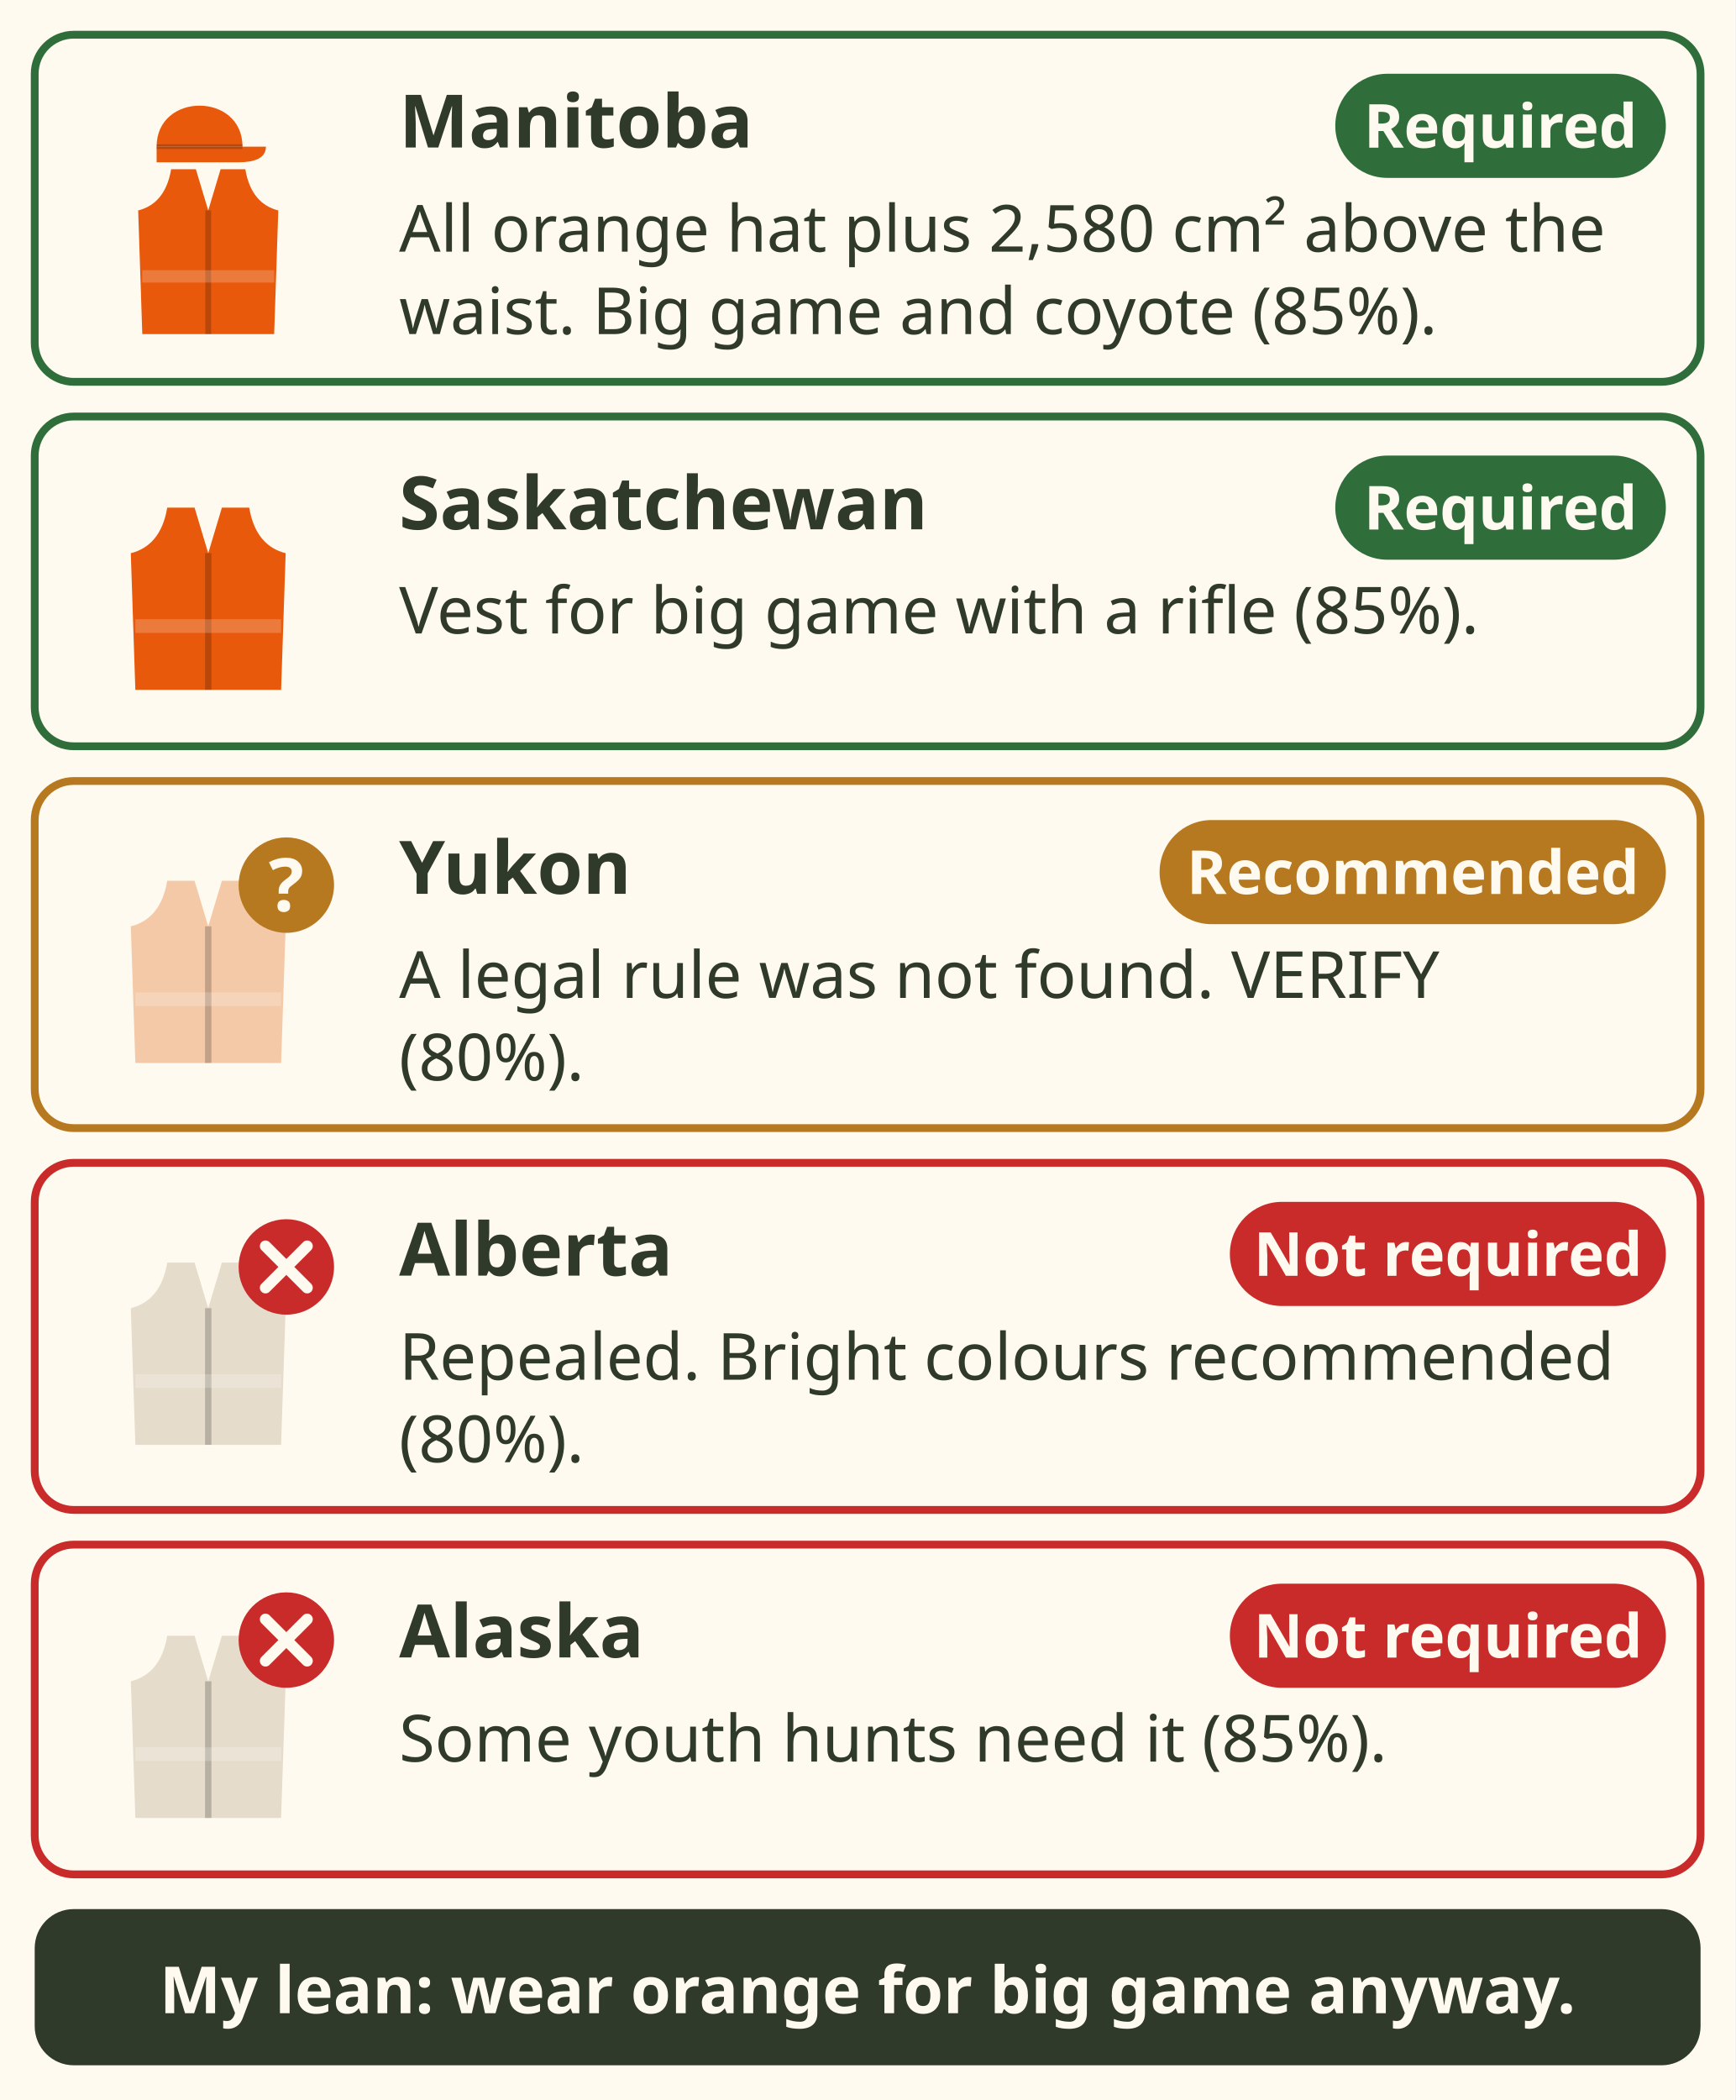
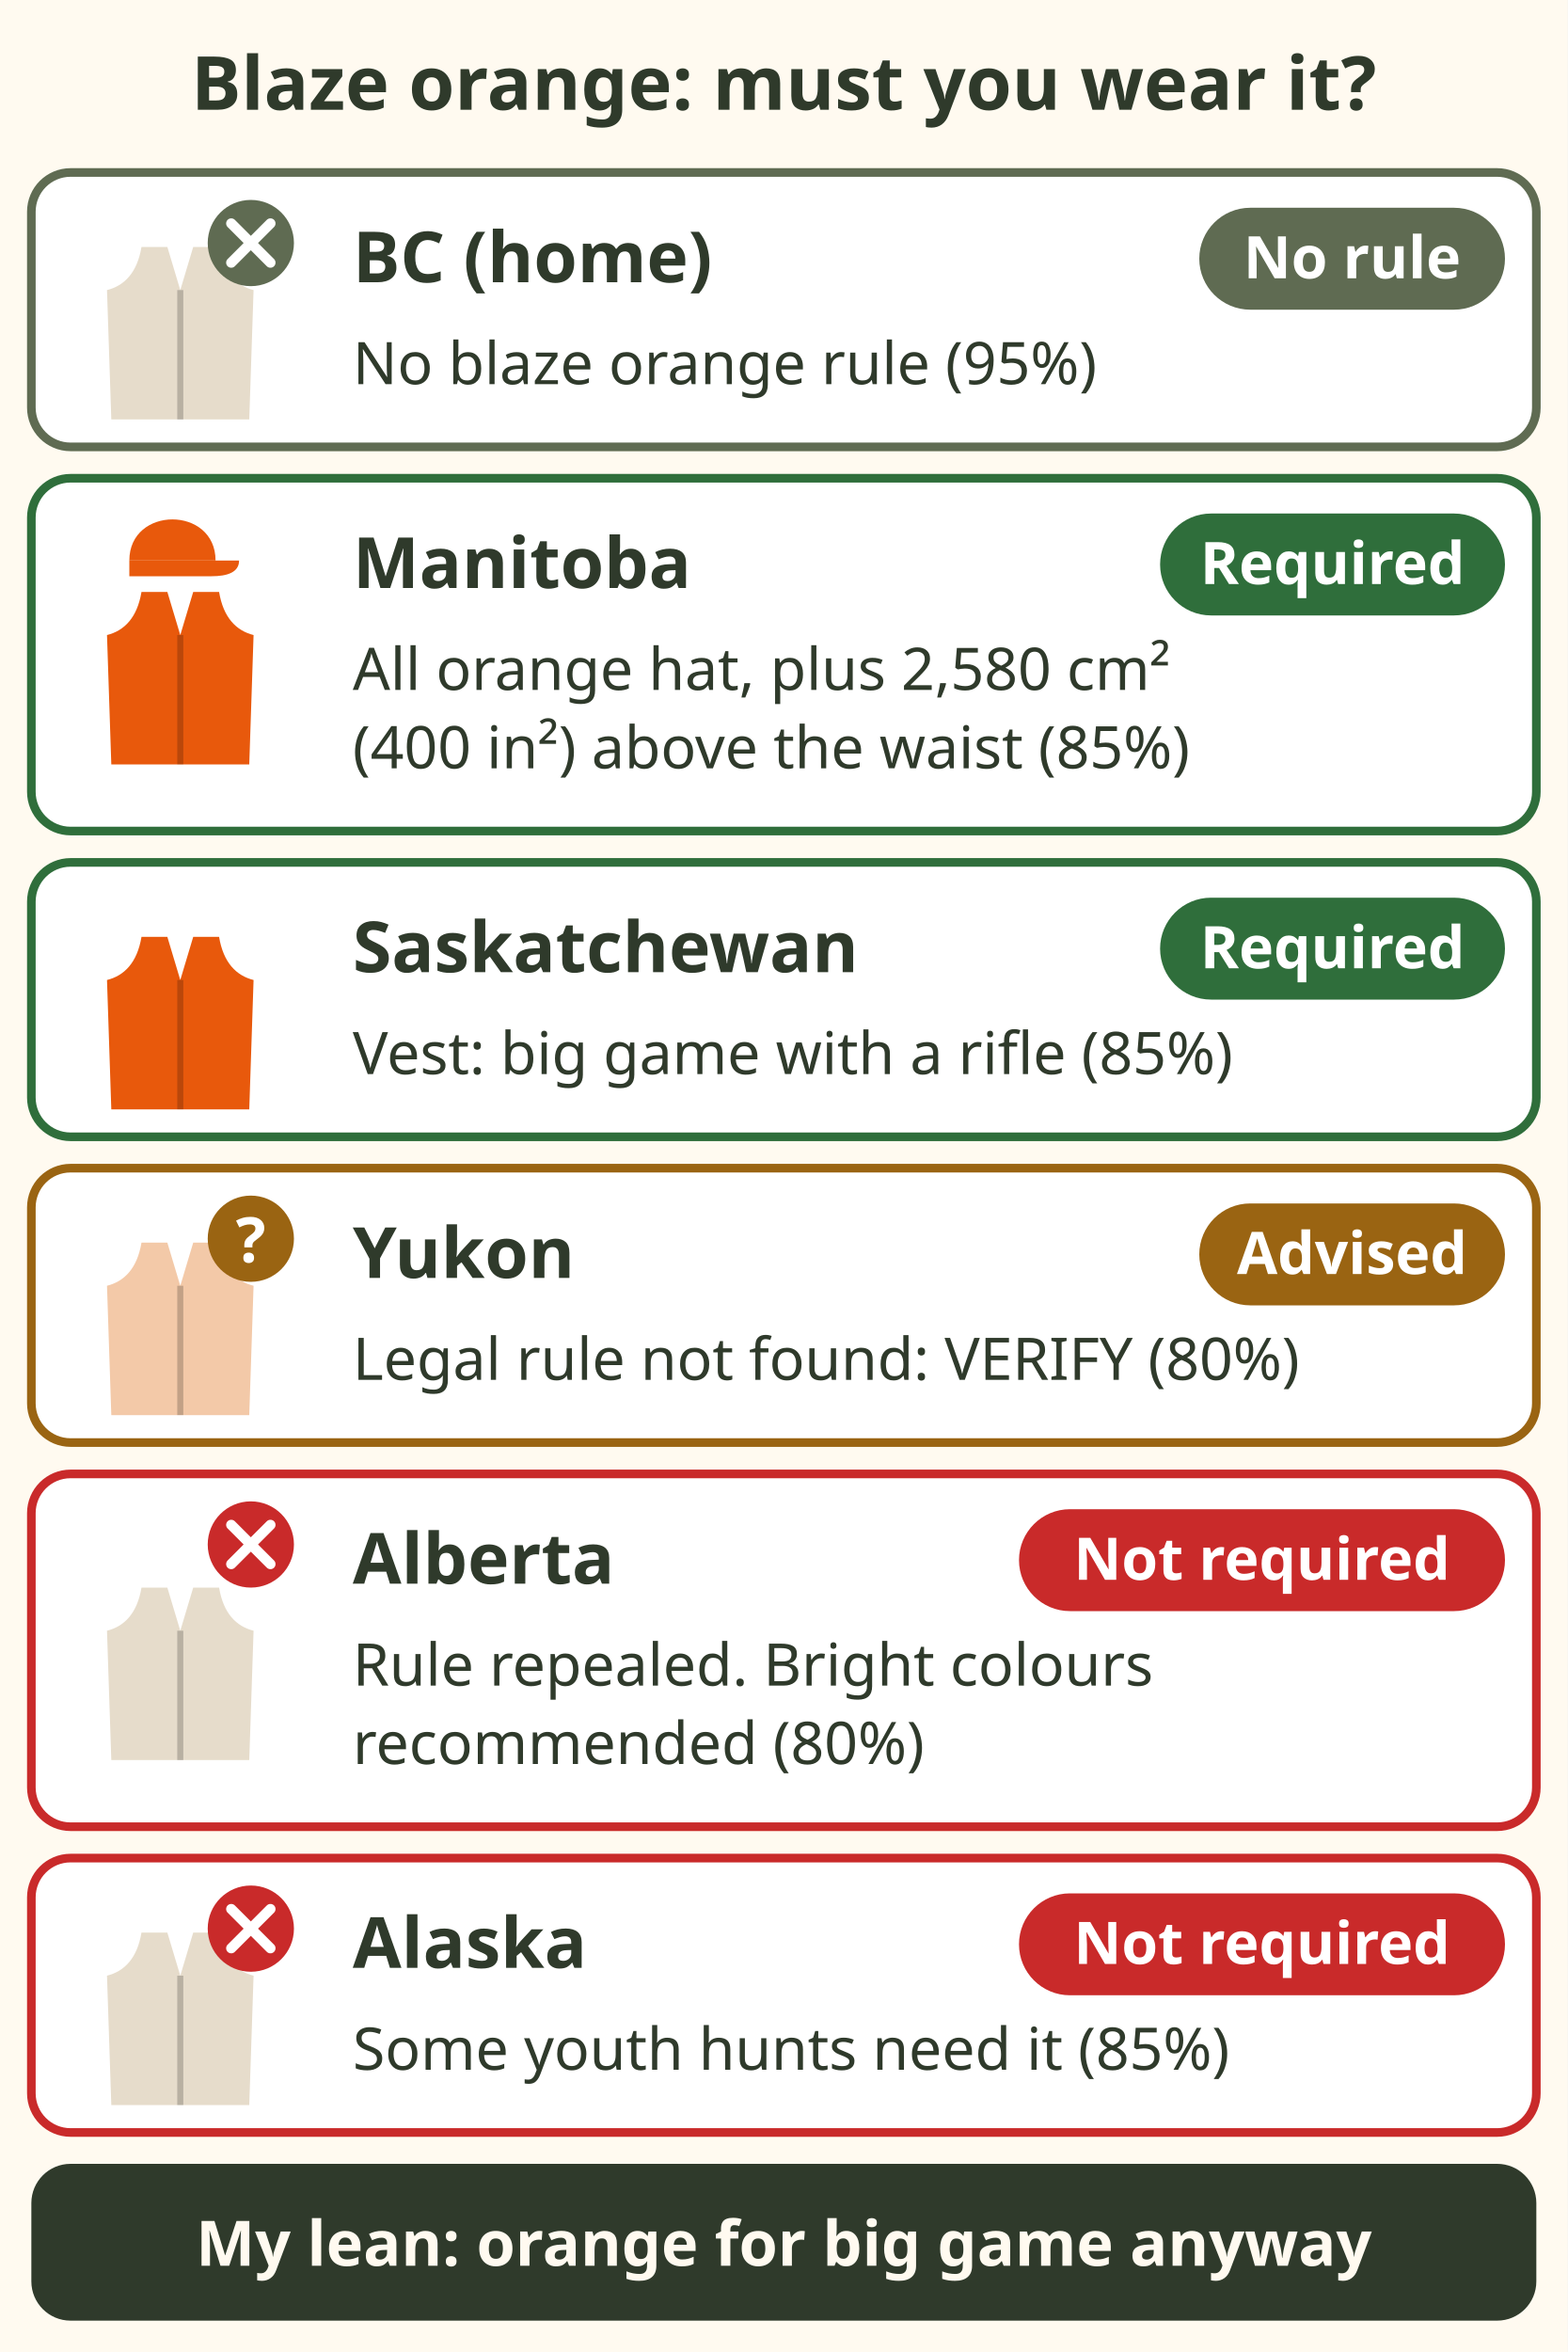
- <svg xmlns="http://www.w3.org/2000/svg" viewBox="0 0 400 484" font-family="sans-serif" role="img" aria-label="Cards comparing blaze orange rules on the five trips. Manitoba: required, an all orange head covering plus 2,580 square centimetres of hunter orange above the waist, for big game and coyote, 85 percent. Saskatchewan: required, a vest for big game with a rifle, 85 percent. Yukon: recommended, a legal rule was not found, VERIFY, 80 percent. Alberta: not required, the rule was repealed, bright colours recommended, 80 percent. Alaska: not required, some youth hunts need it, 85 percent. My lean: wear orange for big game anyway.">
-   <rect width="400" height="484" fill="#fffaf0" />
-   <rect x="8" y="8" width="384" height="80" rx="9" fill="#fffaf0" stroke="#2f6e3b" stroke-width="1.8" />
-   <g transform="translate(48 58.0) scale(0.95)">
-     <path d="M-9 -20 L-3 -20 L0 -10 L3 -20 L9 -20 C10 -14 13 -11 17 -10 L16 20 L-16 20 L-17 -10 C-13 -11 -10 -14 -9 -20z" fill="#e8590c" />
-     <path d="M0 -10 V20" stroke="#00000033" stroke-width="1.4" />
-     <path d="M-16 6 H16" stroke="#fff3" stroke-width="3" />
+ <svg xmlns="http://www.w3.org/2000/svg" viewBox="0 0 400 600" font-family="sans-serif" role="img" aria-label="Cards comparing blaze orange rules on the five trips, with BC for reference. BC: no blaze orange rule, 95 percent. Manitoba: required, an all orange head covering plus 2,580 square centimetres of hunter orange above the waist, for big game and coyote, 85 percent. Saskatchewan: required, a vest for big game with a rifle, 85 percent. Yukon: recommended, a legal rule was not found, VERIFY, 80 percent. Alberta: not required, the rule was repealed, bright colours recommended, 80 percent. Alaska: not required, some youth hunts need it, 85 percent. My lean: wear orange for big game anyway.">
+   <rect width="400" height="600" fill="#fffaf0" />
+   <text x="200" y="28" font-size="19" font-weight="bold" fill="#2f3a2b" text-anchor="middle">Blaze orange: must you wear it?</text>
+   <g data-tip="BC|BC has no blaze orange rule. My lean (Tip): orange hat and vest when you are two or more.">
+     <rect x="8" y="44" width="384" height="70" rx="10" fill="#ffffff" stroke="#5f6b52" stroke-width="2.2" />
+     <g transform="translate(46 85) scale(1.1)">
+       <path d="M-9 -20 L-3 -20 L0 -10 L3 -20 L9 -20 C10 -14 13 -11 17 -10 L16 20 L-16 20 L-17 -10 C-13 -11 -10 -14 -9 -20z" fill="#e6dccb" />
+       <path d="M0 -10 V20" stroke="#00000033" stroke-width="1.4" fill="none" />
+     </g>
+     <circle cx="64" cy="62" r="11" fill="#5f6b52" />
+     <path d="M59 57 l10 10 M69 57 l-10 10" stroke="#ffffff" stroke-width="2.6" stroke-linecap="round" fill="none" />
+     <text x="90" y="72" font-size="18" font-weight="bold" fill="#2f3a2b">BC (home)</text>
+     <rect x="306" y="53" width="78" height="26" rx="13" fill="#5f6b52" />
+     <text x="345" y="71" font-size="15" font-weight="bold" fill="#ffffff" text-anchor="middle">No rule</text>
+     <text x="90" y="98" font-size="15" fill="#2f3a2b">No blaze orange rule (95%)</text>
  </g>
-   <g transform="translate(46 32.0) scale(0.9)">
-     <path d="M-11 2 C-11 -12 11 -12 11 2z" fill="#e8590c" />
-     <path d="M-11 2 H17 C17 5 14 6 10 6 H-11z" fill="#e8590c" />
-     <path d="M-11 2 H11" stroke="#00000033" stroke-width="1.2" />
+   <g data-tip="Manitoba|Big game and coyote: a head covering completely hunter orange, plus 2,580 cm² (400 in²) above the waist, seen from all sides. Anyone with you needs it too.">
+     <rect x="8" y="122" width="384" height="90" rx="10" fill="#ffffff" stroke="#2f6e3b" stroke-width="2.2" />
+     <g transform="translate(46 173) scale(1.1)">
+       <path d="M-9 -20 L-3 -20 L0 -10 L3 -20 L9 -20 C10 -14 13 -11 17 -10 L16 20 L-16 20 L-17 -10 C-13 -11 -10 -14 -9 -20z" fill="#e8590c" />
+       <path d="M0 -10 V20" stroke="#00000033" stroke-width="1.4" fill="none" />
+     </g>
+     <g transform="translate(44 141) scale(1.0)">
+       <path d="M-11 2 C-11 -12 11 -12 11 2z" fill="#e8590c" />
+       <path d="M-11 2 H17 C17 5 14 6 10 6 H-11z" fill="#e8590c" />
+     </g>
+     <text x="90" y="150" font-size="18" font-weight="bold" fill="#2f3a2b">Manitoba</text>
+     <rect x="296" y="131" width="88" height="26" rx="13" fill="#2f6e3b" />
+     <text x="340" y="149" font-size="15" font-weight="bold" fill="#ffffff" text-anchor="middle">Required</text>
+     <text x="90" y="176" font-size="15" fill="#2f3a2b">All orange hat, plus 2,580 cm²</text>
+     <text x="90" y="196" font-size="15" fill="#2f3a2b">(400 in²) above the waist (85%)</text>
  </g>
-   <text x="92" y="34" font-size="17" font-weight="bold" fill="#2f3a2b">Manitoba</text>
-   <rect x="307.8" y="17" width="76.2" height="24" rx="12.0" fill="#2f6e3b" />
-   <text x="345.9" y="34.04" font-size="14" font-weight="bold" fill="#fffaf0" text-anchor="middle">Required</text>
-   <text x="92" y="58" font-size="15" fill="#2f3a2b">All orange hat plus 2,580 cm² above the</text>
-   <text x="92" y="77" font-size="15" fill="#2f3a2b">waist. Big game and coyote (85%).</text>
-   <rect x="8" y="96" width="384" height="76" rx="9" fill="#fffaf0" stroke="#2f6e3b" stroke-width="1.8" />
-   <g transform="translate(48 138.0) scale(1.05)">
-     <path d="M-9 -20 L-3 -20 L0 -10 L3 -20 L9 -20 C10 -14 13 -11 17 -10 L16 20 L-16 20 L-17 -10 C-13 -11 -10 -14 -9 -20z" fill="#e8590c" />
-     <path d="M0 -10 V20" stroke="#00000033" stroke-width="1.4" />
-     <path d="M-16 6 H16" stroke="#fff3" stroke-width="3" />
+   <g data-tip="Saskatchewan|Big game with a rifle: wear a vest of scarlet, bright yellow, blaze orange or white. My lean (Tip): orange vest and toque for deer.">
+     <rect x="8" y="220" width="384" height="70" rx="10" fill="#ffffff" stroke="#2f6e3b" stroke-width="2.2" />
+     <g transform="translate(46 261) scale(1.1)">
+       <path d="M-9 -20 L-3 -20 L0 -10 L3 -20 L9 -20 C10 -14 13 -11 17 -10 L16 20 L-16 20 L-17 -10 C-13 -11 -10 -14 -9 -20z" fill="#e8590c" />
+       <path d="M0 -10 V20" stroke="#00000033" stroke-width="1.4" fill="none" />
+     </g>
+     <text x="90" y="248" font-size="18" font-weight="bold" fill="#2f3a2b">Saskatchewan</text>
+     <rect x="296" y="229" width="88" height="26" rx="13" fill="#2f6e3b" />
+     <text x="340" y="247" font-size="15" font-weight="bold" fill="#ffffff" text-anchor="middle">Required</text>
+     <text x="90" y="274" font-size="15" fill="#2f3a2b">Vest: big game with a rifle (85%)</text>
  </g>
-   <text x="92" y="122" font-size="17" font-weight="bold" fill="#2f3a2b">Saskatchewan</text>
-   <rect x="307.8" y="105" width="76.2" height="24" rx="12.0" fill="#2f6e3b" />
-   <text x="345.9" y="122.04" font-size="14" font-weight="bold" fill="#fffaf0" text-anchor="middle">Required</text>
-   <text x="92" y="146" font-size="15" fill="#2f3a2b">Vest for big game with a rifle (85%).</text>
-   <rect x="8" y="180" width="384" height="80" rx="9" fill="#fffaf0" stroke="#b7791f" stroke-width="1.8" />
-   <g transform="translate(48 224.0) scale(1.05)">
-     <path d="M-9 -20 L-3 -20 L0 -10 L3 -20 L9 -20 C10 -14 13 -11 17 -10 L16 20 L-16 20 L-17 -10 C-13 -11 -10 -14 -9 -20z" fill="#f3c9a8" />
-     <path d="M0 -10 V20" stroke="#00000033" stroke-width="1.4" />
-     <path d="M-16 6 H16" stroke="#fff3" stroke-width="3" />
+   <g data-tip="Yukon|Yukon checklists list hunter orange as recommended gear. A legal rule to wear it was not found: VERIFY in the current summary.">
+     <rect x="8" y="298" width="384" height="70" rx="10" fill="#ffffff" stroke="#9a6412" stroke-width="2.2" />
+     <g transform="translate(46 339) scale(1.1)">
+       <path d="M-9 -20 L-3 -20 L0 -10 L3 -20 L9 -20 C10 -14 13 -11 17 -10 L16 20 L-16 20 L-17 -10 C-13 -11 -10 -14 -9 -20z" fill="#f3c9a8" />
+       <path d="M0 -10 V20" stroke="#00000033" stroke-width="1.4" fill="none" />
+     </g>
+     <circle cx="64" cy="316" r="11" fill="#9a6412" />
+     <text x="64" y="322" font-size="16" font-weight="bold" fill="#ffffff" text-anchor="middle">?</text>
+     <text x="90" y="326" font-size="18" font-weight="bold" fill="#2f3a2b">Yukon</text>
+     <rect x="306" y="307" width="78" height="26" rx="13" fill="#9a6412" />
+     <text x="345" y="325" font-size="15" font-weight="bold" fill="#ffffff" text-anchor="middle">Advised</text>
+     <text x="90" y="352" font-size="15" fill="#2f3a2b">Legal rule not found: VERIFY (80%)</text>
  </g>
-   <circle cx="66" cy="204.0" r="11" fill="#b7791f" />
-   <text x="66" y="210" font-size="17" font-weight="bold" fill="#fffaf0" text-anchor="middle">?</text>
-   <text x="92" y="206" font-size="17" font-weight="bold" fill="#2f3a2b">Yukon</text>
-   <rect x="267.3" y="189" width="116.7" height="24" rx="12.0" fill="#b7791f" />
-   <text x="325.7" y="206.04" font-size="14" font-weight="bold" fill="#fffaf0" text-anchor="middle">Recommended</text>
-   <text x="92" y="230" font-size="15" fill="#2f3a2b">A legal rule was not found. VERIFY</text>
-   <text x="92" y="249" font-size="15" fill="#2f3a2b">(80%).</text>
-   <rect x="8" y="268" width="384" height="80" rx="9" fill="#fffaf0" stroke="#c92a2a" stroke-width="1.8" />
-   <g transform="translate(48 312.0) scale(1.05)">
-     <path d="M-9 -20 L-3 -20 L0 -10 L3 -20 L9 -20 C10 -14 13 -11 17 -10 L16 20 L-16 20 L-17 -10 C-13 -11 -10 -14 -9 -20z" fill="#e6dccb" />
-     <path d="M0 -10 V20" stroke="#00000033" stroke-width="1.4" />
-     <path d="M-16 6 H16" stroke="#fff3" stroke-width="3" />
+   <g data-tip="Alberta|The high visibility clothing rule has been formally repealed. Bright colours are recommended, not required.">
+     <rect x="8" y="376" width="384" height="90" rx="10" fill="#ffffff" stroke="#c92a2a" stroke-width="2.2" />
+     <g transform="translate(46 427) scale(1.1)">
+       <path d="M-9 -20 L-3 -20 L0 -10 L3 -20 L9 -20 C10 -14 13 -11 17 -10 L16 20 L-16 20 L-17 -10 C-13 -11 -10 -14 -9 -20z" fill="#e6dccb" />
+       <path d="M0 -10 V20" stroke="#00000033" stroke-width="1.4" fill="none" />
+     </g>
+     <circle cx="64" cy="394" r="11" fill="#c92a2a" />
+     <path d="M59 389 l10 10 M69 389 l-10 10" stroke="#ffffff" stroke-width="2.6" stroke-linecap="round" fill="none" />
+     <text x="90" y="404" font-size="18" font-weight="bold" fill="#2f3a2b">Alberta</text>
+     <rect x="260" y="385" width="124" height="26" rx="13" fill="#c92a2a" />
+     <text x="322" y="403" font-size="15" font-weight="bold" fill="#ffffff" text-anchor="middle">Not required</text>
+     <text x="90" y="430" font-size="15" fill="#2f3a2b">Rule repealed. Bright colours</text>
+     <text x="90" y="450" font-size="15" fill="#2f3a2b">recommended (80%)</text>
  </g>
-   <circle cx="66" cy="292.0" r="11" fill="#c92a2a" />
-   <path d="M61.2 287.2 l9.6 9.6 M70.8 287.2 l-9.6 9.6" stroke="#fffaf0" stroke-width="2.6" stroke-linecap="round" />
-   <text x="92" y="294" font-size="17" font-weight="bold" fill="#2f3a2b">Alberta</text>
-   <rect x="283.5" y="277" width="100.5" height="24" rx="12.0" fill="#c92a2a" />
-   <text x="333.8" y="294.04" font-size="14" font-weight="bold" fill="#fffaf0" text-anchor="middle">Not required</text>
-   <text x="92" y="318" font-size="15" fill="#2f3a2b">Repealed. Bright colours recommended</text>
-   <text x="92" y="337" font-size="15" fill="#2f3a2b">(80%).</text>
-   <rect x="8" y="356" width="384" height="76" rx="9" fill="#fffaf0" stroke="#c92a2a" stroke-width="1.8" />
-   <g transform="translate(48 398.0) scale(1.05)">
-     <path d="M-9 -20 L-3 -20 L0 -10 L3 -20 L9 -20 C10 -14 13 -11 17 -10 L16 20 L-16 20 L-17 -10 C-13 -11 -10 -14 -9 -20z" fill="#e6dccb" />
-     <path d="M0 -10 V20" stroke="#00000033" stroke-width="1.4" />
-     <path d="M-16 6 H16" stroke="#fff3" stroke-width="3" />
+   <g data-tip="Alaska|Alaska does not require hunter orange, but investigators found it reduces hunting accidents. Some youth hunts require orange vests or jackets.">
+     <rect x="8" y="474" width="384" height="70" rx="10" fill="#ffffff" stroke="#c92a2a" stroke-width="2.2" />
+     <g transform="translate(46 515) scale(1.1)">
+       <path d="M-9 -20 L-3 -20 L0 -10 L3 -20 L9 -20 C10 -14 13 -11 17 -10 L16 20 L-16 20 L-17 -10 C-13 -11 -10 -14 -9 -20z" fill="#e6dccb" />
+       <path d="M0 -10 V20" stroke="#00000033" stroke-width="1.4" fill="none" />
+     </g>
+     <circle cx="64" cy="492" r="11" fill="#c92a2a" />
+     <path d="M59 487 l10 10 M69 487 l-10 10" stroke="#ffffff" stroke-width="2.6" stroke-linecap="round" fill="none" />
+     <text x="90" y="502" font-size="18" font-weight="bold" fill="#2f3a2b">Alaska</text>
+     <rect x="260" y="483" width="124" height="26" rx="13" fill="#c92a2a" />
+     <text x="322" y="501" font-size="15" font-weight="bold" fill="#ffffff" text-anchor="middle">Not required</text>
+     <text x="90" y="528" font-size="15" fill="#2f3a2b">Some youth hunts need it (85%)</text>
  </g>
-   <circle cx="66" cy="378.0" r="11" fill="#c92a2a" />
-   <path d="M61.2 373.2 l9.6 9.6 M70.8 373.2 l-9.6 9.6" stroke="#fffaf0" stroke-width="2.6" stroke-linecap="round" />
-   <text x="92" y="382" font-size="17" font-weight="bold" fill="#2f3a2b">Alaska</text>
-   <rect x="283.5" y="365" width="100.5" height="24" rx="12.0" fill="#c92a2a" />
-   <text x="333.8" y="382.04" font-size="14" font-weight="bold" fill="#fffaf0" text-anchor="middle">Not required</text>
-   <text x="92" y="406" font-size="15" fill="#2f3a2b">Some youth hunts need it (85%).</text>
-   <rect x="8" y="440" width="384" height="36" rx="9" fill="#2f3a2b" />
-   <text x="200" y="464" font-size="15" font-weight="bold" fill="#fffaf0" text-anchor="middle">My lean: wear orange for big game anyway.</text>
+   <g data-tip="My lean (Tip)|Wear an orange hat and vest for big game anyway. It costs nothing, and camouflage is fine for birds.">
+     <rect x="8" y="552" width="384" height="40" rx="10" fill="#2f3a2b" />
+     <text x="200" y="578" font-size="16" font-weight="bold" fill="#fffaf0" text-anchor="middle">My lean: orange for big game anyway</text>
+   </g>
</svg>
